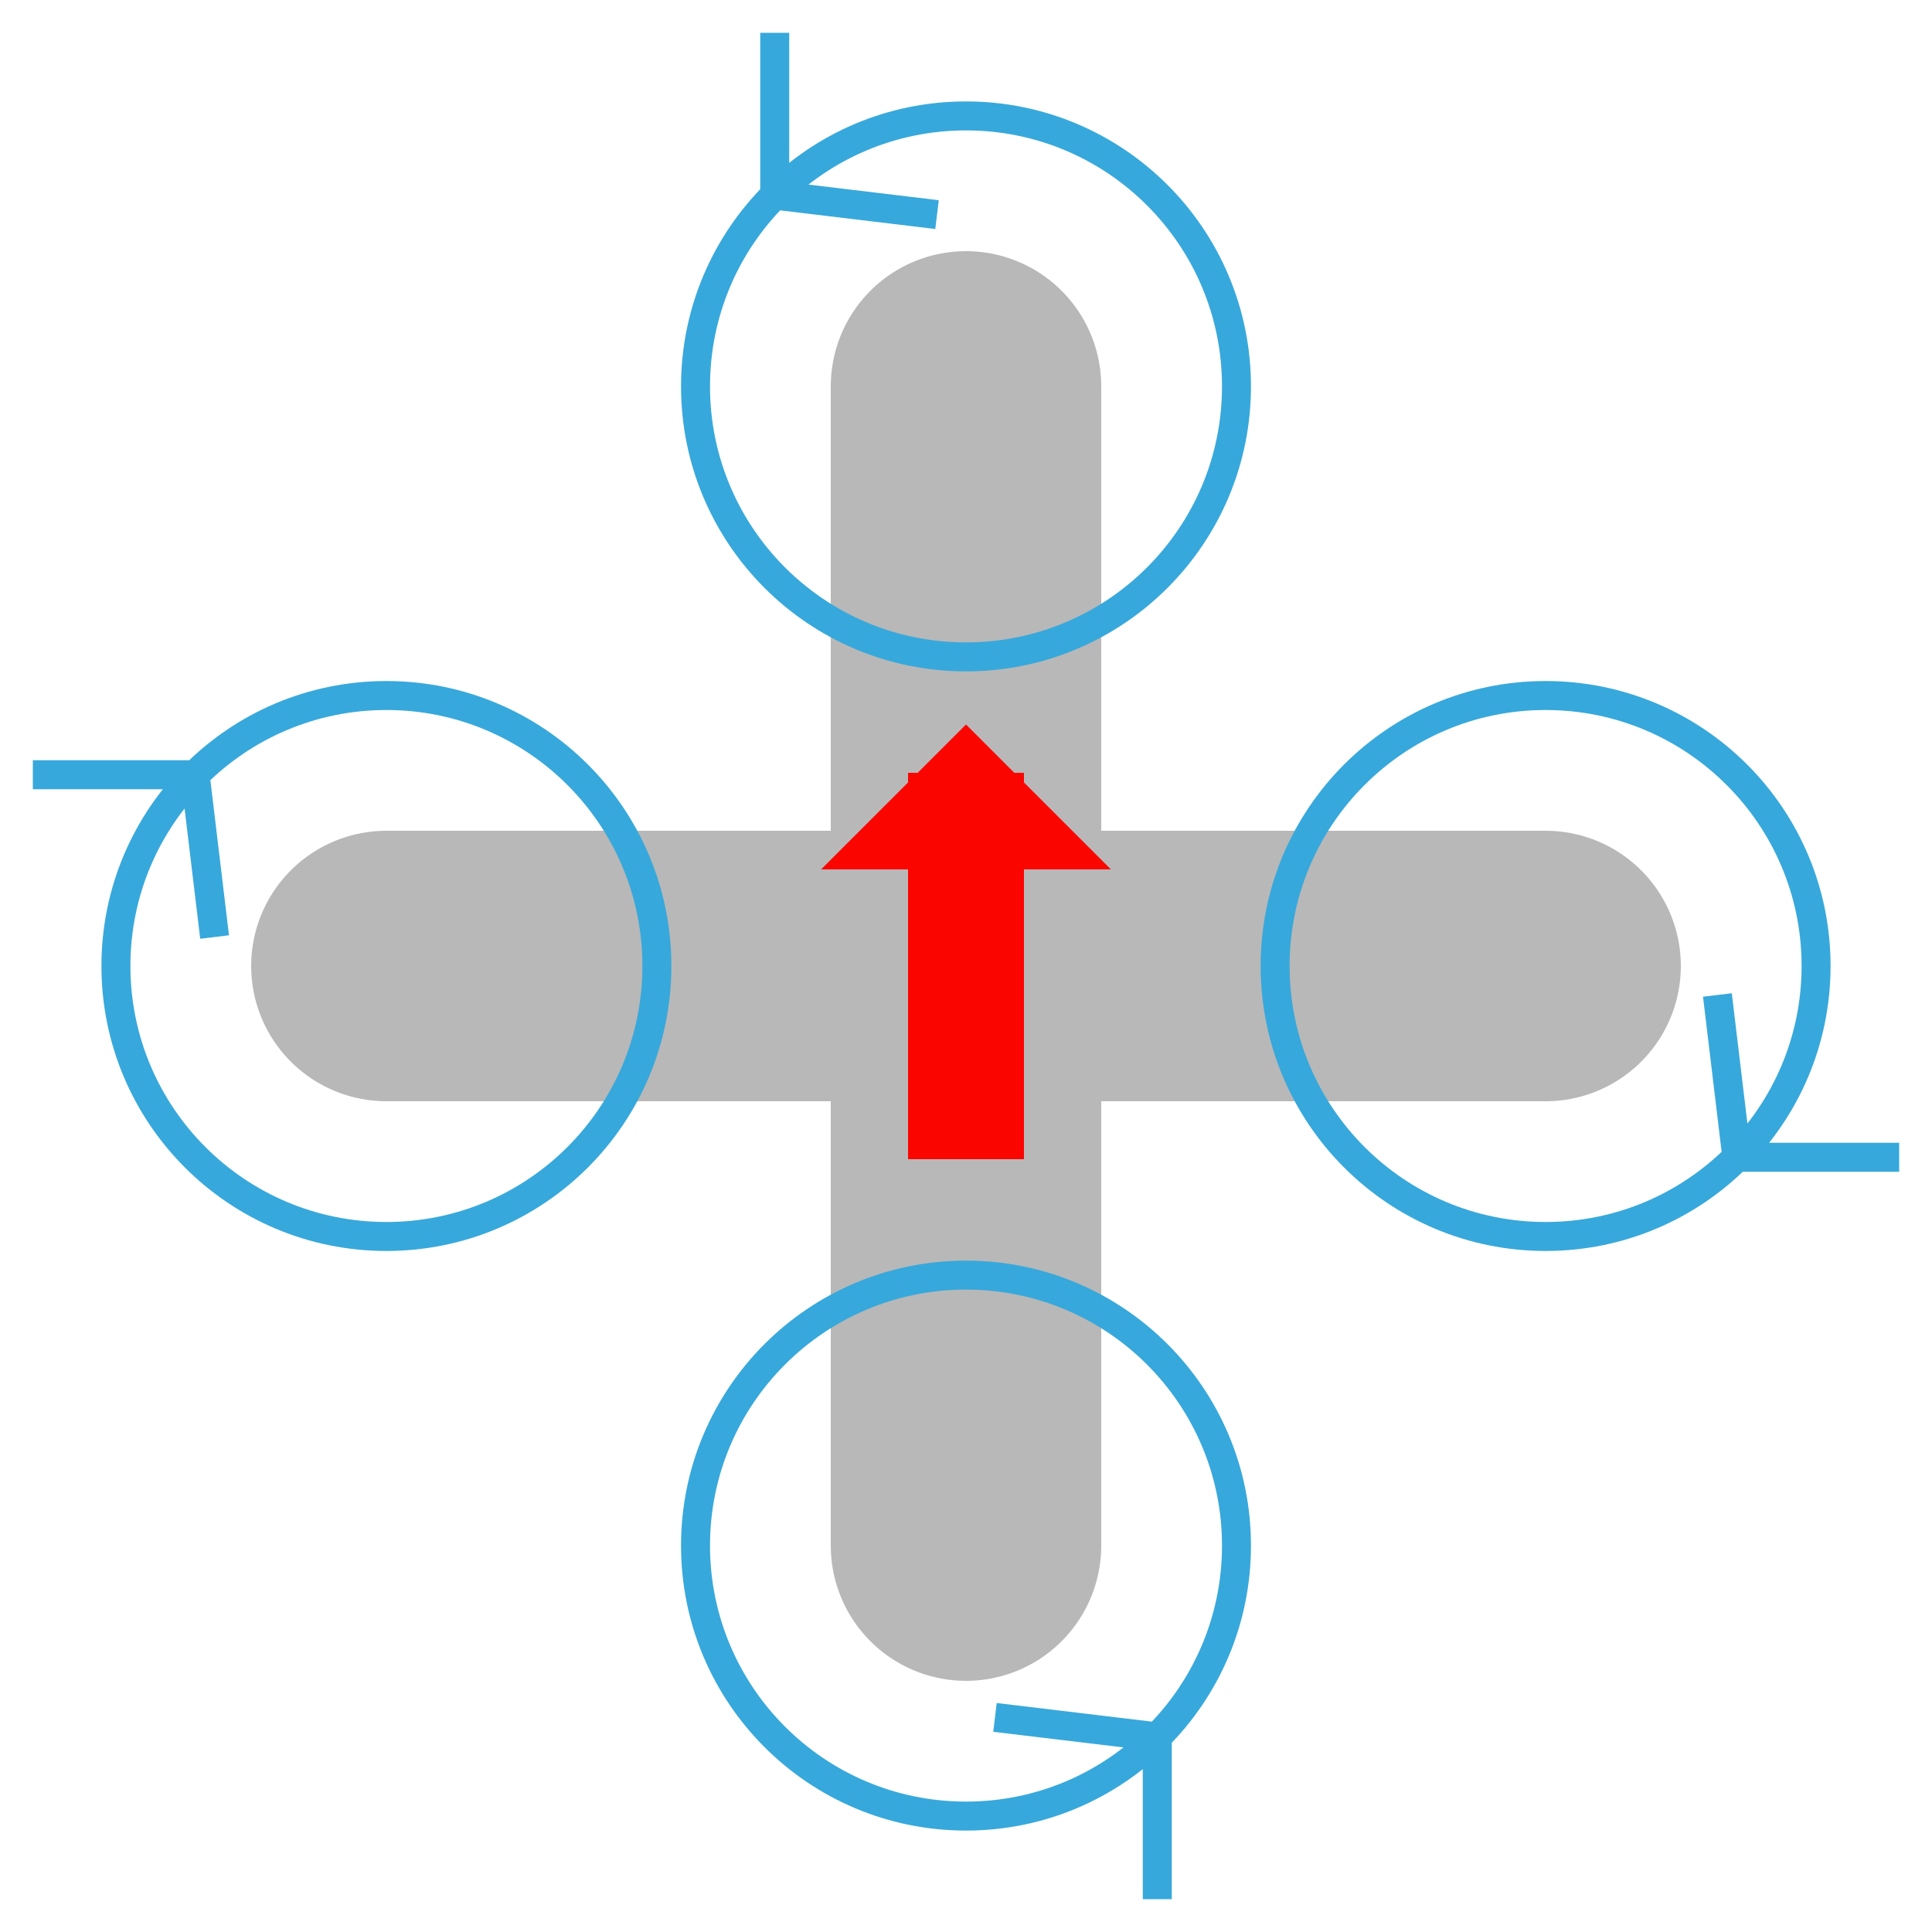
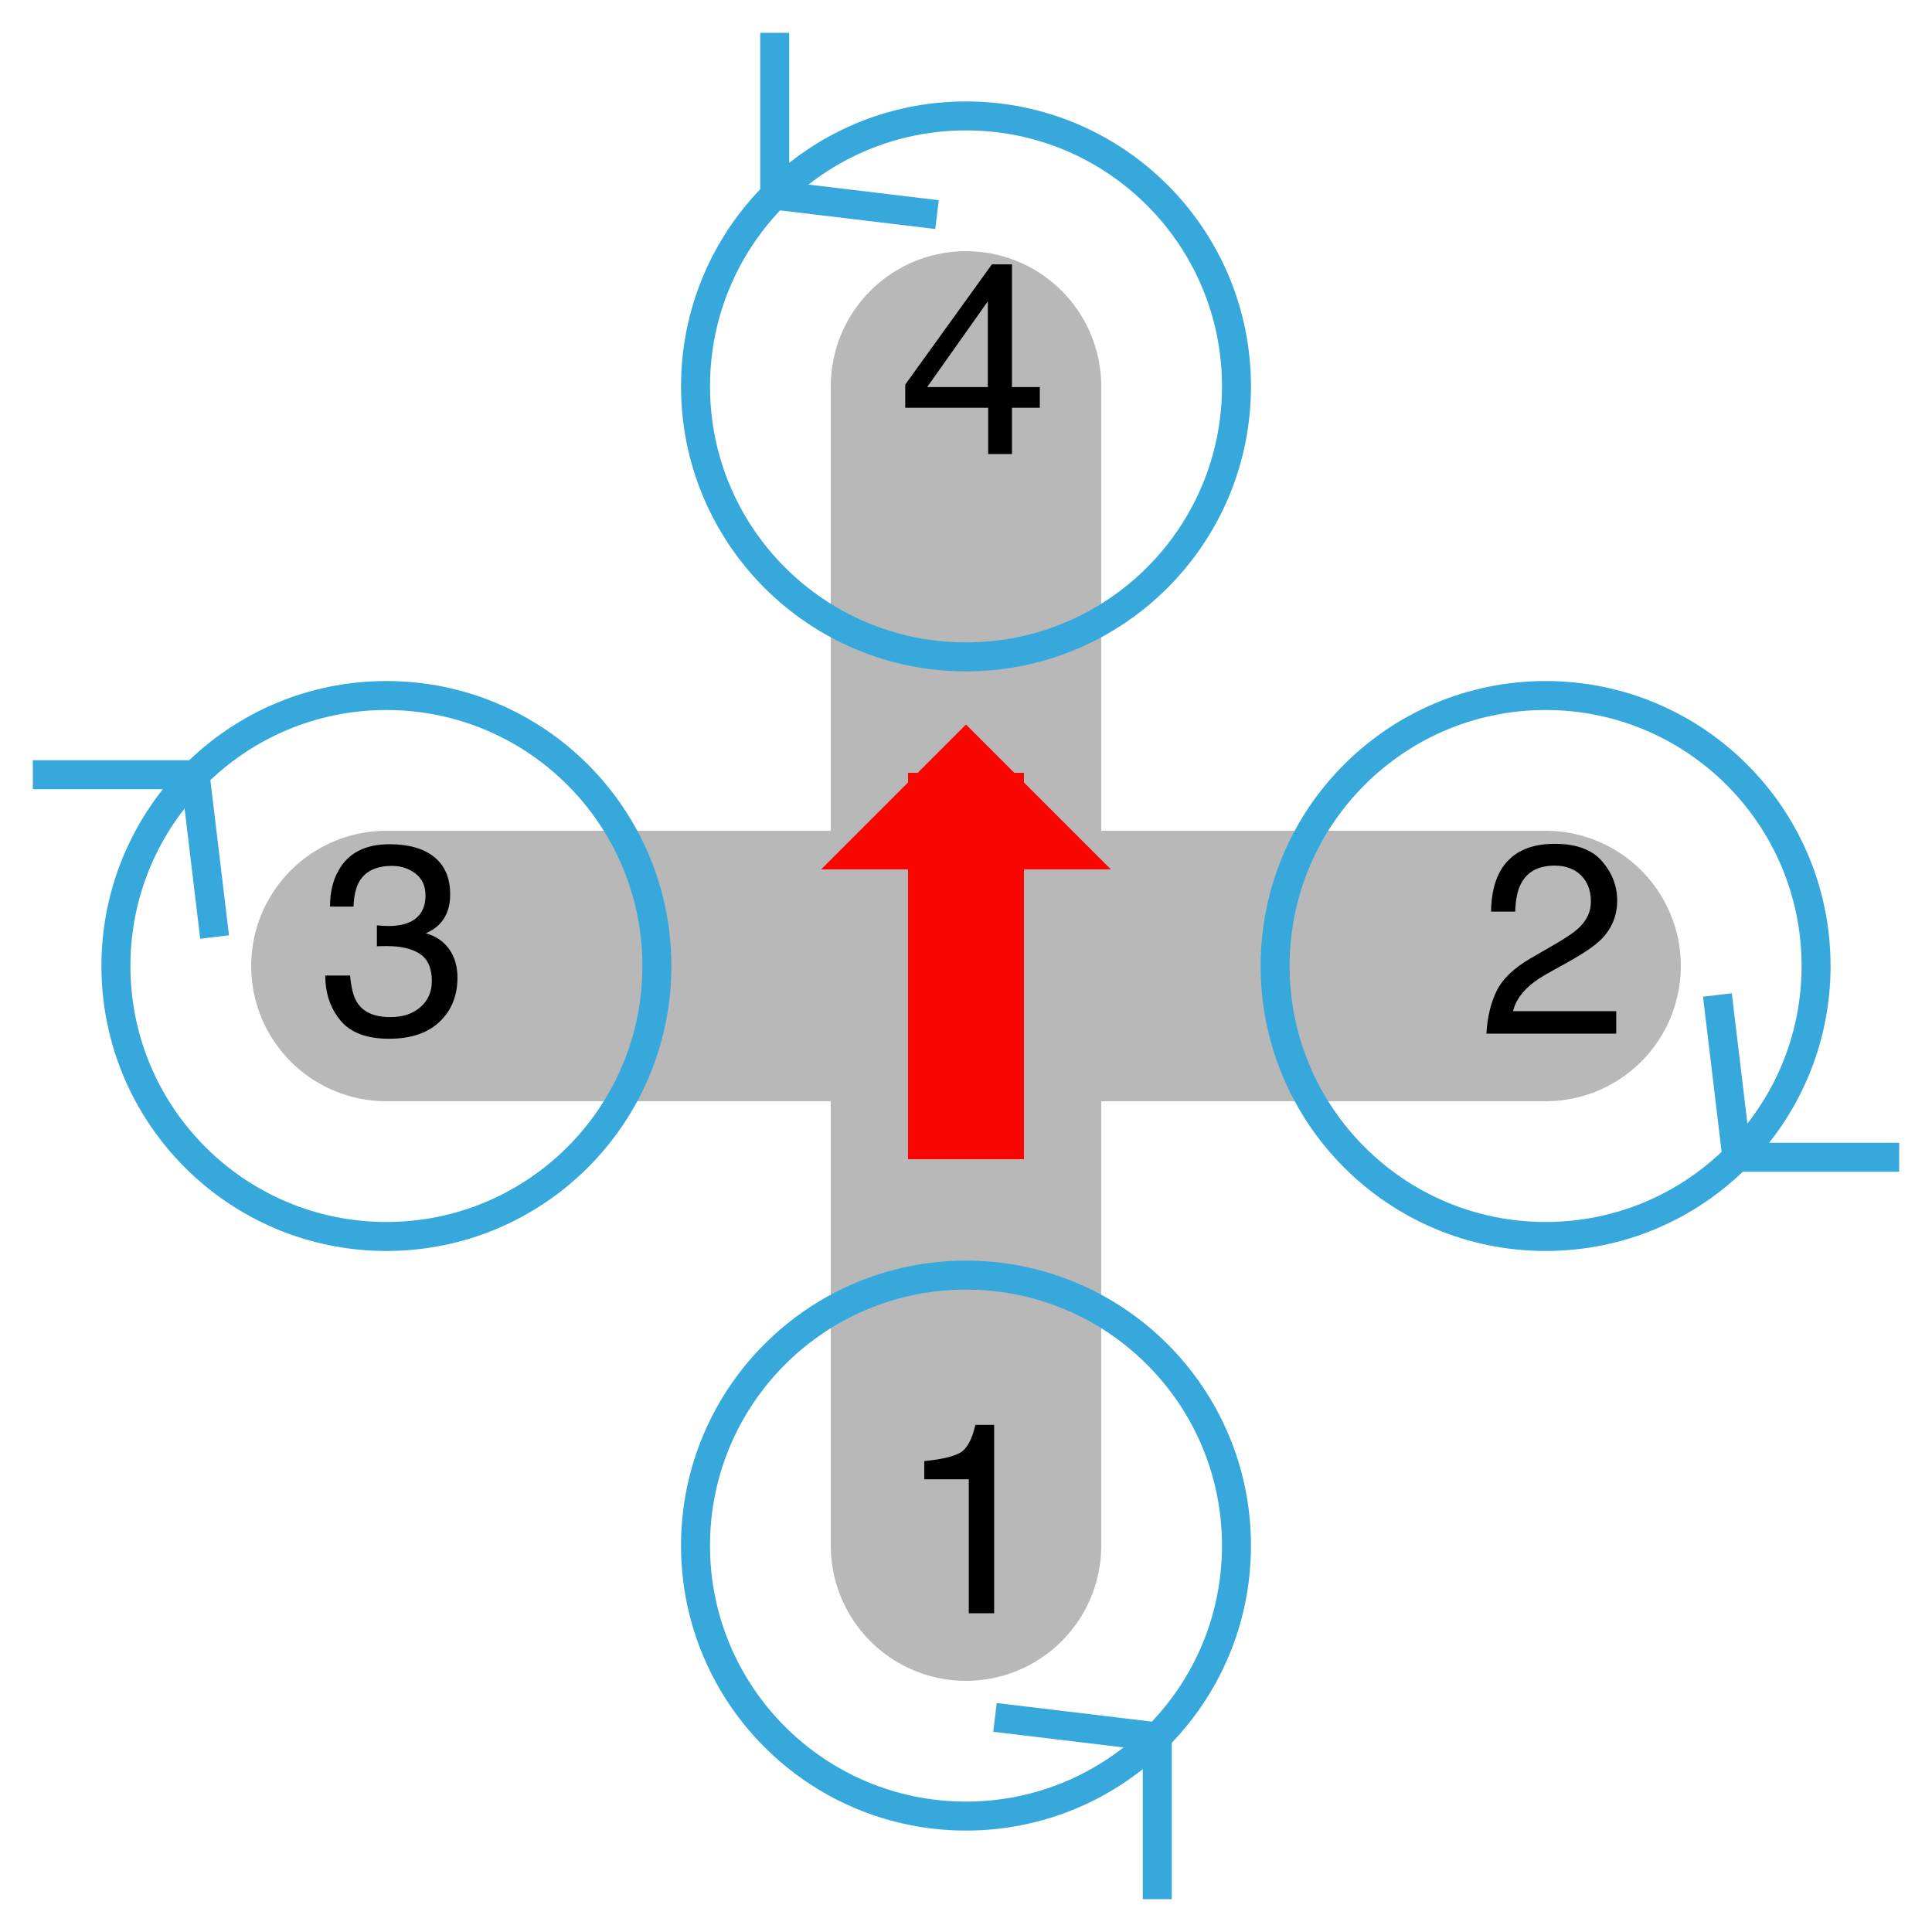
- <svg xmlns="http://www.w3.org/2000/svg" width="200pt" height="200pt" viewBox="0 0 200 200" version="1.1" id="svg52">
+ <svg xmlns="http://www.w3.org/2000/svg" xmlns:xlink="http://www.w3.org/1999/xlink" width="200pt" height="200pt" viewBox="0 0 200 200" version="1.1" id="svg52">
  <defs id="defs19">
    <g id="g17">
      <symbol overflow="visible" id="glyph0-0">
        <path style="stroke:none;" d="" id="path2" />
      </symbol>
      <symbol overflow="visible" id="glyph0-1">
        <path style="stroke:none;" d="M 2.68 -13.863 L 2.68 -15.75 C 4.457 -15.922 5.695 -16.211 6.398 -16.617 C 7.102 -17.023 7.625 -17.984 7.969 -19.496 L 9.914 -19.496 L 9.914 0 L 7.289 0 L 7.289 -13.863 Z M 2.68 -13.863 " id="path5" />
      </symbol>
      <symbol overflow="visible" id="glyph0-2">
        <path style="stroke:none;" d="M 1.922 -4.402 C 2.527 -5.652 3.711 -6.785 5.469 -7.805 L 8.094 -9.324 C 9.27 -10.008 10.094 -10.59 10.57 -11.074 C 11.316 -11.832 11.688 -12.695 11.688 -13.672 C 11.688 -14.812 11.348 -15.715 10.664 -16.387 C 9.98 -17.055 9.07 -17.391 7.93 -17.391 C 6.242 -17.391 5.078 -16.754 4.43 -15.477 C 4.082 -14.793 3.891 -13.844 3.855 -12.633 L 1.352 -12.633 C 1.379 -14.336 1.695 -15.727 2.297 -16.805 C 3.363 -18.699 5.246 -19.648 7.945 -19.648 C 10.188 -19.648 11.824 -19.039 12.859 -17.828 C 13.895 -16.617 14.41 -15.266 14.41 -13.781 C 14.41 -12.215 13.859 -10.875 12.758 -9.762 C 12.117 -9.113 10.973 -8.332 9.324 -7.41 L 7.453 -6.371 C 6.559 -5.879 5.855 -5.41 5.344 -4.961 C 4.434 -4.168 3.859 -3.289 3.625 -2.324 L 14.312 -2.324 L 14.312 0 L 0.875 0 C 0.965 -1.688 1.316 -3.152 1.922 -4.402 Z M 1.922 -4.402 " id="path8" />
      </symbol>
      <symbol overflow="visible" id="glyph0-3">
        <path style="stroke:none;" d="M 9.258 -6.93 L 9.258 -15.805 L 2.98 -6.93 Z M 9.297 0 L 9.297 -4.785 L 0.711 -4.785 L 0.711 -7.191 L 9.68 -19.633 L 11.758 -19.633 L 11.758 -6.93 L 14.641 -6.93 L 14.641 -4.785 L 11.758 -4.785 L 11.758 0 Z M 9.297 0 " id="path11" />
      </symbol>
      <symbol overflow="visible" id="glyph0-4">
        <path style="stroke:none;" d="M 2.234 -1.375 C 1.191 -2.645 0.672 -4.191 0.672 -6.016 L 3.242 -6.016 C 3.352 -4.75 3.586 -3.828 3.953 -3.254 C 4.59 -2.223 5.742 -1.711 7.41 -1.711 C 8.703 -1.711 9.742 -2.055 10.527 -2.75 C 11.312 -3.441 11.703 -4.336 11.703 -5.43 C 11.703 -6.777 11.289 -7.719 10.465 -8.258 C 9.641 -8.797 8.496 -9.062 7.027 -9.062 C 6.863 -9.062 6.695 -9.062 6.527 -9.059 C 6.359 -9.055 6.188 -9.047 6.016 -9.039 L 6.016 -11.211 C 6.27 -11.184 6.484 -11.164 6.656 -11.156 C 6.832 -11.148 7.02 -11.141 7.219 -11.141 C 8.141 -11.141 8.895 -11.289 9.488 -11.578 C 10.527 -12.09 11.047 -13 11.047 -14.312 C 11.047 -15.289 10.699 -16.043 10.008 -16.57 C 9.316 -17.098 8.508 -17.363 7.586 -17.363 C 5.945 -17.363 4.812 -16.816 4.184 -15.723 C 3.836 -15.121 3.641 -14.266 3.594 -13.152 L 1.164 -13.152 C 1.164 -14.609 1.453 -15.852 2.039 -16.871 C 3.039 -18.695 4.805 -19.605 7.328 -19.605 C 9.324 -19.605 10.867 -19.16 11.961 -18.273 C 13.055 -17.383 13.602 -16.098 13.602 -14.41 C 13.602 -13.207 13.281 -12.23 12.633 -11.484 C 12.23 -11.02 11.711 -10.656 11.074 -10.391 C 12.105 -10.109 12.91 -9.562 13.488 -8.758 C 14.066 -7.949 14.355 -6.965 14.355 -5.797 C 14.355 -3.93 13.742 -2.406 12.508 -1.23 C 11.277 -0.055 9.535 0.531 7.273 0.531 C 4.957 0.531 3.277 -0.102 2.234 -1.375 Z M 2.234 -1.375 " id="path14" />
      </symbol>
    </g>
  </defs>
  <g id="g861">
    <path style="fill:none;stroke:#b8b8b8;stroke-width:28;stroke-linecap:round;stroke-linejoin:round;stroke-miterlimit:10;stroke-opacity:1" d="M 40,100 H 160 M 100,40 v 120" id="path21" />
    <path style="fill:none;stroke:#37a8db;stroke-width:3;stroke-linecap:butt;stroke-linejoin:miter;stroke-miterlimit:10;stroke-opacity:1" d="m 72,160 c 0,15.465 12.535,28 28,28 15.465,0 28,-12.535 28,-28 0,-15.465 -12.535,-28 -28,-28 -15.465,0 -28,12.535 -28,28 m 47.801,19.801 v 16.801 m 0,-16.801 L 103,177.785" id="path23" />
+     <g style="fill:#000000;fill-opacity:1" id="g27">
+       <use xlink:href="#glyph0-1" x="93" y="167" id="use25" width="100%" height="100%" />
+     </g>
    <path style="fill:none;stroke:#37a8db;stroke-width:3;stroke-linecap:butt;stroke-linejoin:miter;stroke-miterlimit:10;stroke-opacity:1" d="m 188,100 c 0,-15.465 -12.535,-28 -28,-28 -15.465,0 -28,12.535 -28,28 0,15.465 12.535,28 28,28 15.465,0 28,-12.535 28,-28 M 179.801,119.801 177.785,103 m 2.016,16.801 h 16.801" id="path29" />
+     <g style="fill:#000000;fill-opacity:1" id="g33">
+       <use xlink:href="#glyph0-2" x="153" y="107" id="use31" width="100%" height="100%" />
+     </g>
    <path style="fill:none;stroke:#37a8db;stroke-width:3;stroke-linecap:butt;stroke-linejoin:miter;stroke-miterlimit:10;stroke-opacity:1" d="m 72,40 c 0,15.465 12.535,28 28,28 15.465,0 28,-12.535 28,-28 C 128,24.535 115.465,12 100,12 84.535,12 72,24.535 72,40 M 80.199,20.199 V 3.398 m 0,16.801 L 97,22.215" id="path35" />
+     <g style="fill:#000000;fill-opacity:1" id="g39">
+       <use xlink:href="#glyph0-3" x="93" y="47" id="use37" width="100%" height="100%" />
+     </g>
    <path style="fill:none;stroke:#37a8db;stroke-width:3;stroke-linecap:butt;stroke-linejoin:miter;stroke-miterlimit:10;stroke-opacity:1" d="M 68,100 C 68,84.535 55.465,72 40,72 24.535,72 12,84.535 12,100 c 0,15.465 12.535,28 28,28 15.465,0 28,-12.535 28,-28 M 20.199,80.199 22.215,97 M 20.199,80.199 H 3.398" id="path41" />
+     <g style="fill:#000000;fill-opacity:1" id="g45">
+       <use xlink:href="#glyph0-4" x="33" y="107" id="use43" width="100%" height="100%" />
+     </g>
    <path style="fill:none;stroke:#fa0500;stroke-width:12;stroke-linecap:butt;stroke-linejoin:bevel;stroke-miterlimit:10;stroke-opacity:1" d="m 100,80 v 40" id="path47" />
    <path style="fill:#fa0500;fill-opacity:1;fill-rule:nonzero;stroke:none" d="M 100,75 85,90 h 30 L 100,75" id="path49" />
  </g>
</svg>
